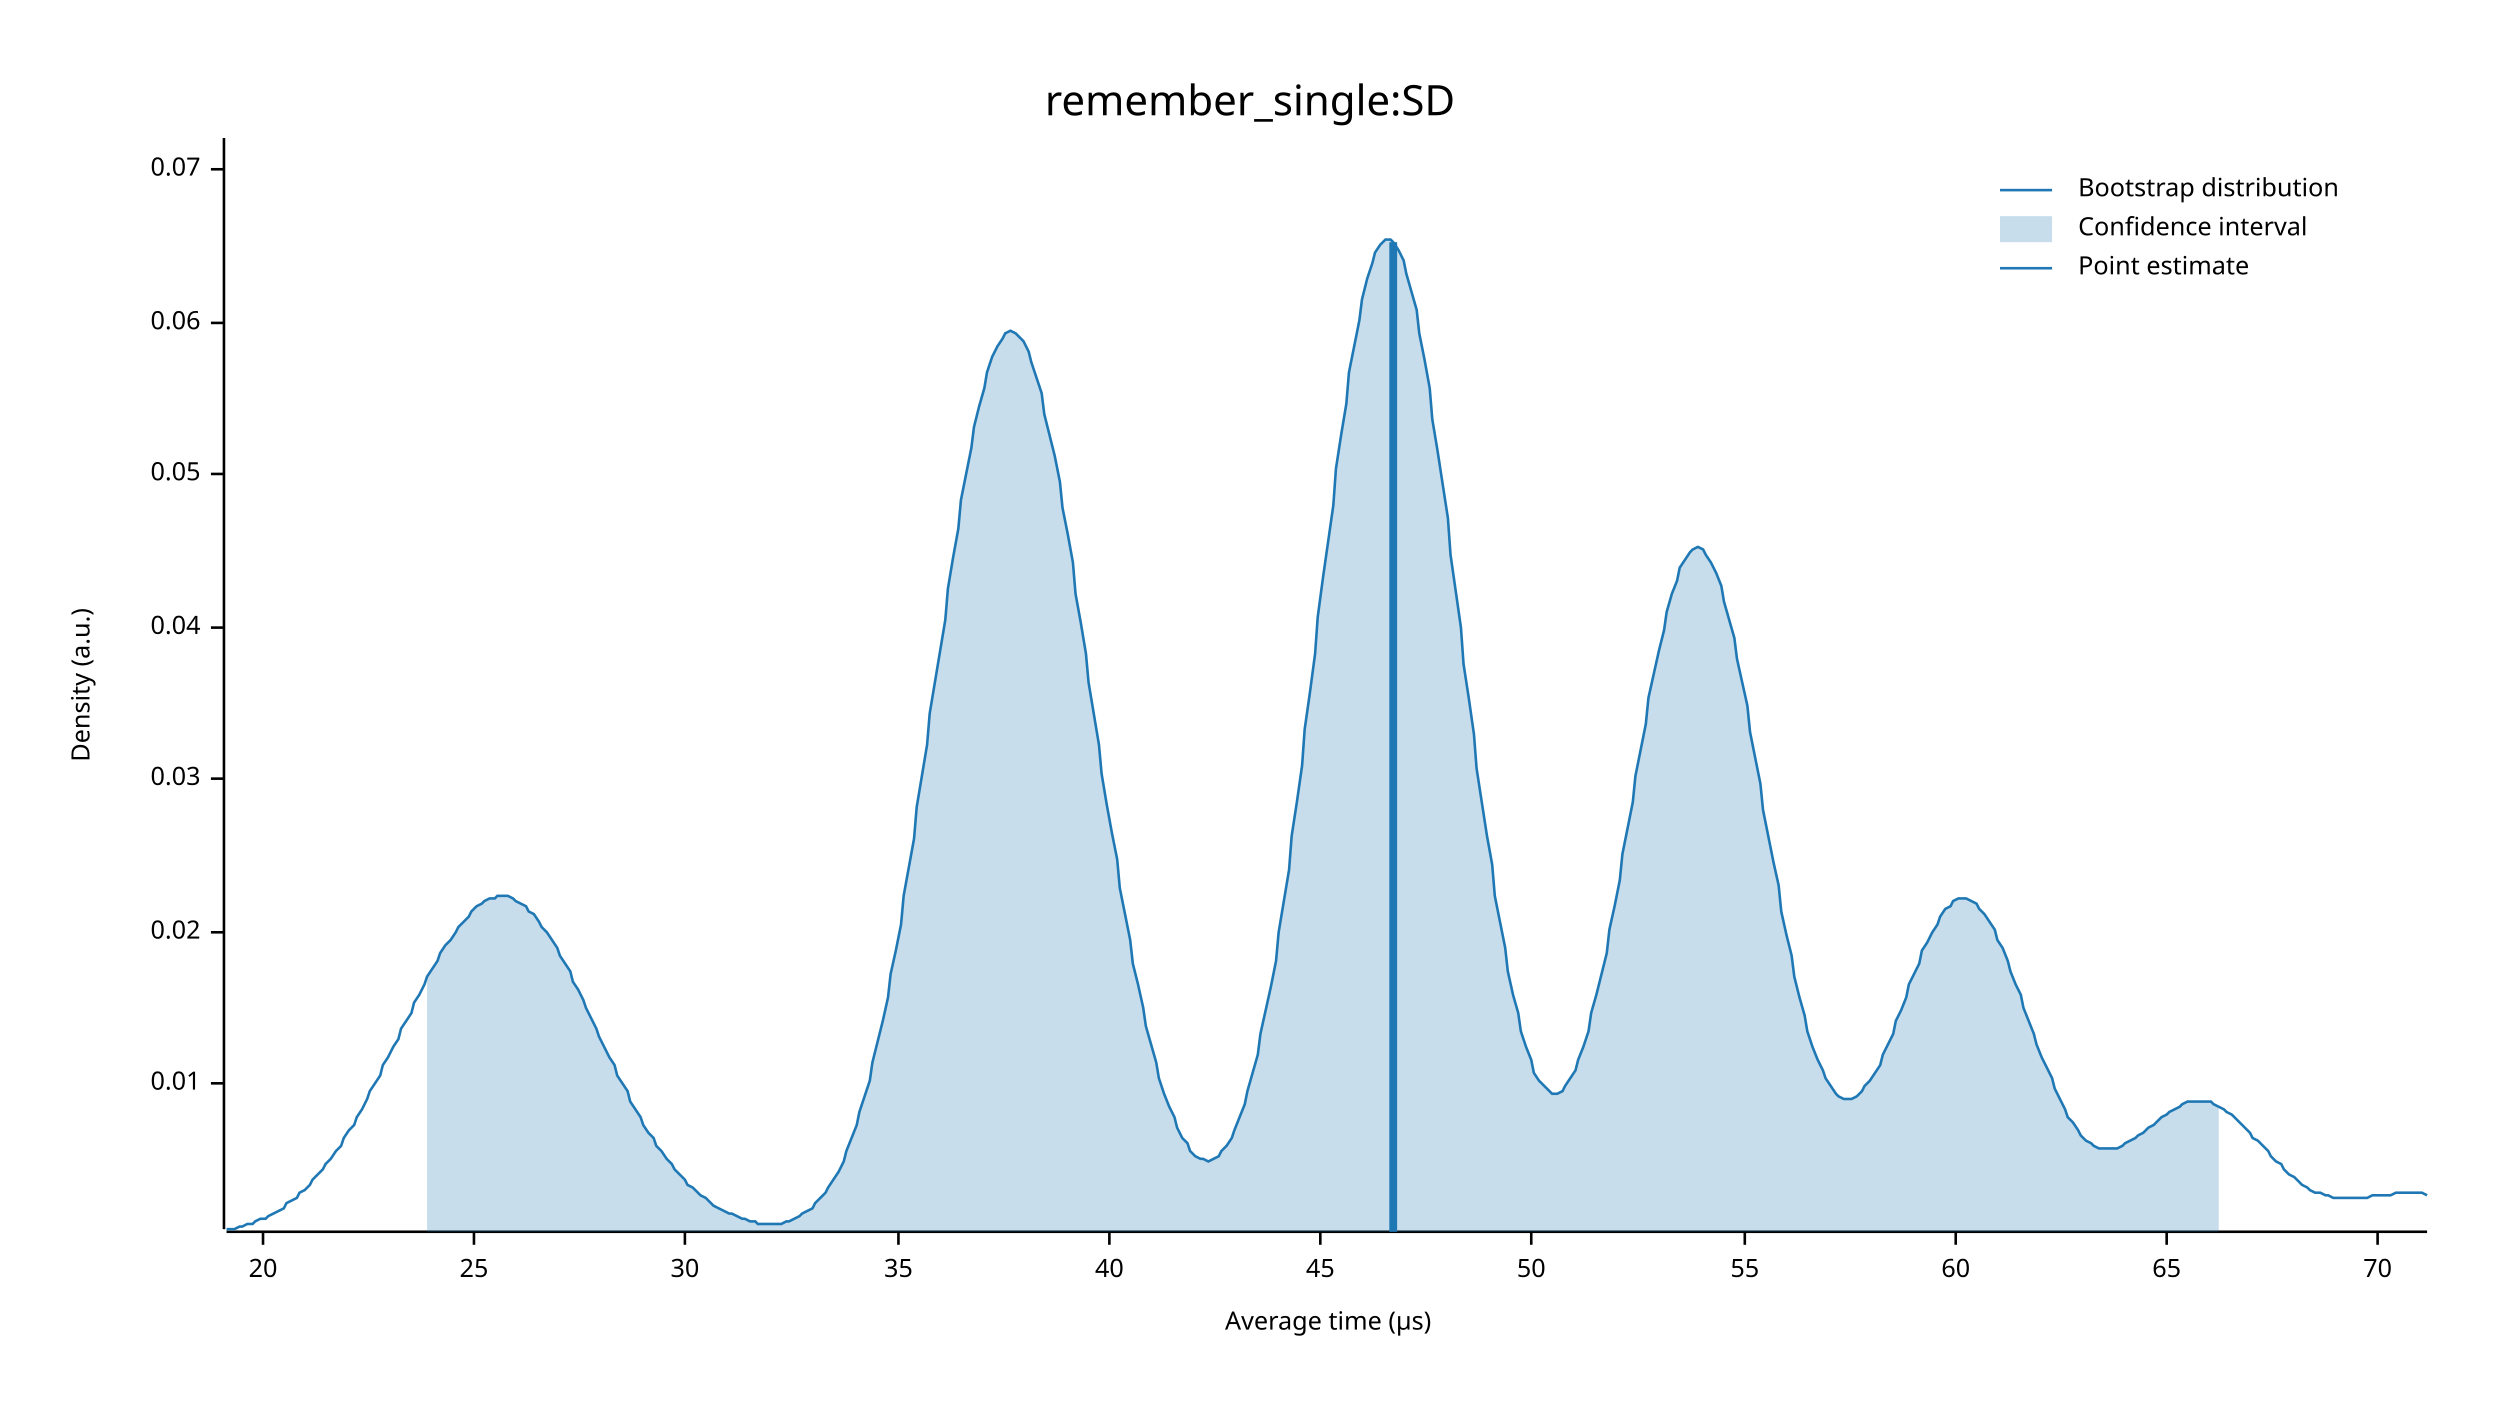
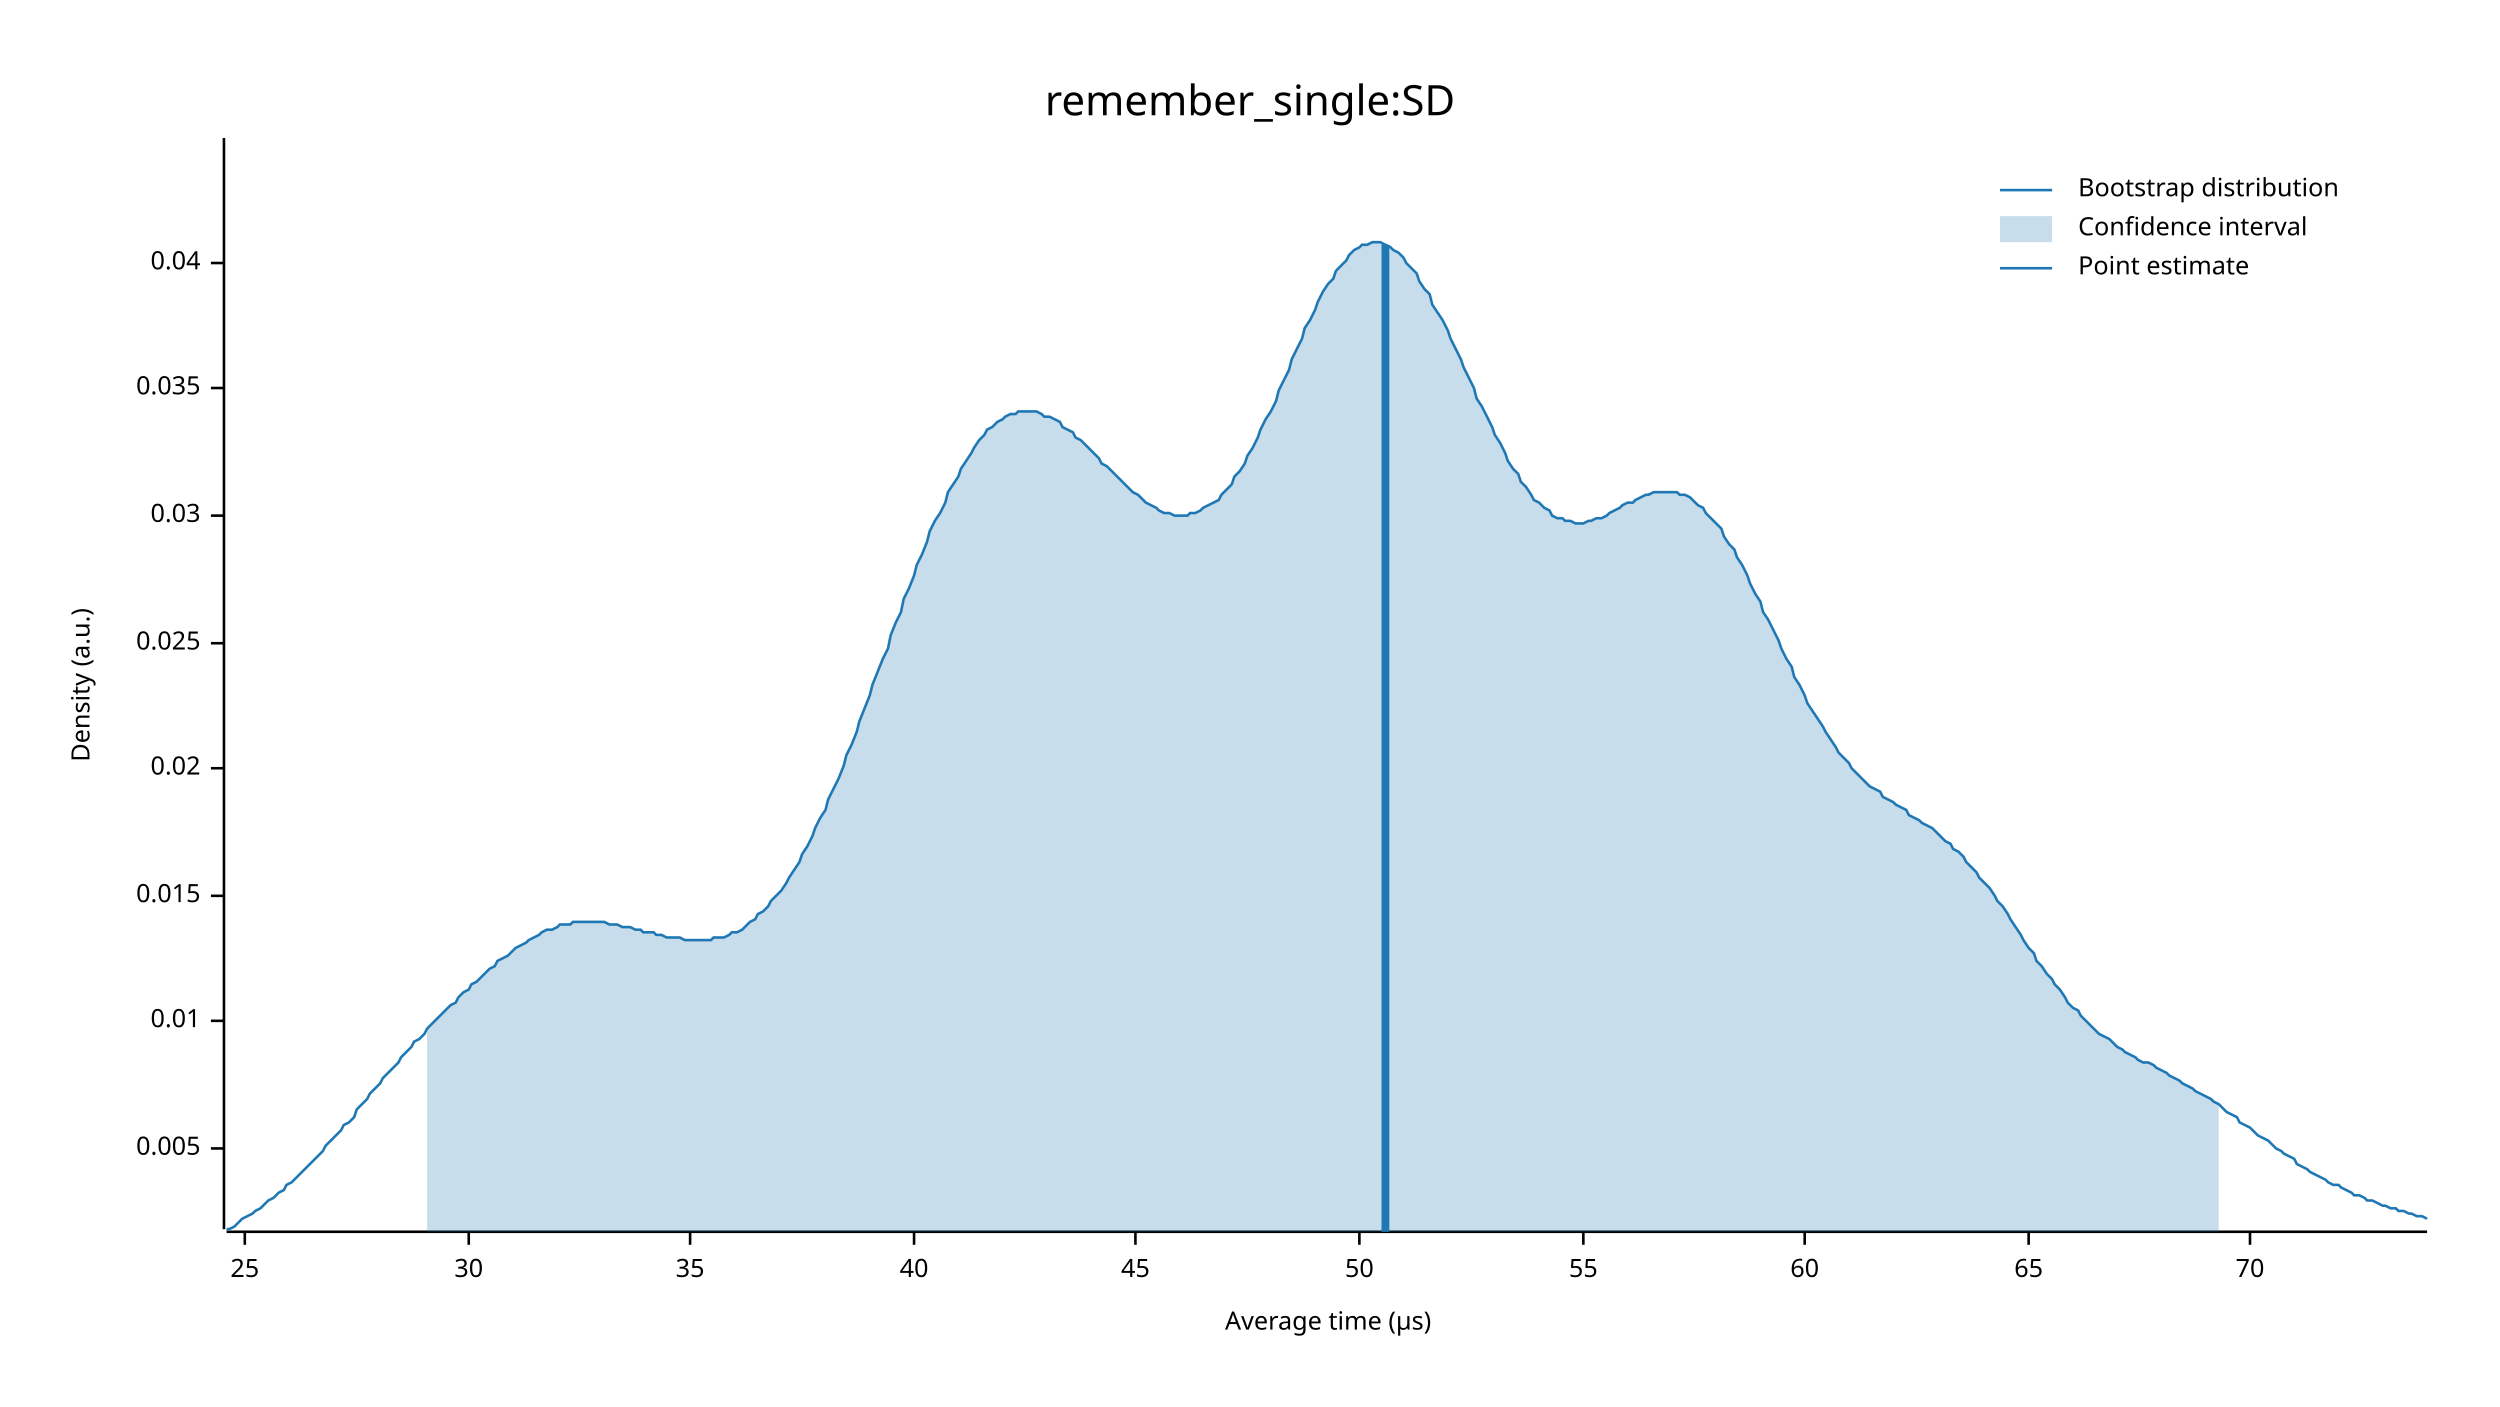
<svg xmlns="http://www.w3.org/2000/svg" width="960" height="540" viewBox="0 0 960 540">
  <text x="480" y="32" dy="0.76em" text-anchor="middle" font-family="sans-serif" font-size="16.129" opacity="1" fill="#000000">
remember_single:SD
</text>
  <text x="27" y="263" dy="0.76em" text-anchor="middle" font-family="sans-serif" font-size="9.677" opacity="1" fill="#000000" transform="rotate(270, 27, 263)">
Density (a.u.)
</text>
  <text x="510" y="513" dy="-0.5ex" text-anchor="middle" font-family="sans-serif" font-size="9.677" opacity="1" fill="#000000">
Average time (µs)
</text>
  <polyline fill="none" opacity="1" stroke="#000000" stroke-width="1" points="86,53 86,472 " />
-   <text x="77" y="416" dy="0.5ex" text-anchor="end" font-family="sans-serif" font-size="9.677" opacity="1" fill="#000000">
+   <text x="77" y="441" dy="0.5ex" text-anchor="end" font-family="sans-serif" font-size="9.677" opacity="1" fill="#000000">
+ 0.005
+ </text>
+   <polyline fill="none" opacity="1" stroke="#000000" stroke-width="1" points="81,441 86,441 " />
+   <text x="77" y="392" dy="0.5ex" text-anchor="end" font-family="sans-serif" font-size="9.677" opacity="1" fill="#000000">
0.01
</text>
-   <polyline fill="none" opacity="1" stroke="#000000" stroke-width="1" points="81,416 86,416 " />
-   <text x="77" y="358" dy="0.5ex" text-anchor="end" font-family="sans-serif" font-size="9.677" opacity="1" fill="#000000">
+   <polyline fill="none" opacity="1" stroke="#000000" stroke-width="1" points="81,392 86,392 " />
+   <text x="77" y="344" dy="0.5ex" text-anchor="end" font-family="sans-serif" font-size="9.677" opacity="1" fill="#000000">
+ 0.015
+ </text>
+   <polyline fill="none" opacity="1" stroke="#000000" stroke-width="1" points="81,344 86,344 " />
+   <text x="77" y="295" dy="0.5ex" text-anchor="end" font-family="sans-serif" font-size="9.677" opacity="1" fill="#000000">
0.02
</text>
-   <polyline fill="none" opacity="1" stroke="#000000" stroke-width="1" points="81,358 86,358 " />
-   <text x="77" y="299" dy="0.5ex" text-anchor="end" font-family="sans-serif" font-size="9.677" opacity="1" fill="#000000">
+   <polyline fill="none" opacity="1" stroke="#000000" stroke-width="1" points="81,295 86,295 " />
+   <text x="77" y="247" dy="0.5ex" text-anchor="end" font-family="sans-serif" font-size="9.677" opacity="1" fill="#000000">
+ 0.025
+ </text>
+   <polyline fill="none" opacity="1" stroke="#000000" stroke-width="1" points="81,247 86,247 " />
+   <text x="77" y="198" dy="0.5ex" text-anchor="end" font-family="sans-serif" font-size="9.677" opacity="1" fill="#000000">
0.03
</text>
-   <polyline fill="none" opacity="1" stroke="#000000" stroke-width="1" points="81,299 86,299 " />
-   <text x="77" y="241" dy="0.5ex" text-anchor="end" font-family="sans-serif" font-size="9.677" opacity="1" fill="#000000">
+   <polyline fill="none" opacity="1" stroke="#000000" stroke-width="1" points="81,198 86,198 " />
+   <text x="77" y="149" dy="0.5ex" text-anchor="end" font-family="sans-serif" font-size="9.677" opacity="1" fill="#000000">
+ 0.035
+ </text>
+   <polyline fill="none" opacity="1" stroke="#000000" stroke-width="1" points="81,149 86,149 " />
+   <text x="77" y="101" dy="0.5ex" text-anchor="end" font-family="sans-serif" font-size="9.677" opacity="1" fill="#000000">
0.04
</text>
-   <polyline fill="none" opacity="1" stroke="#000000" stroke-width="1" points="81,241 86,241 " />
-   <text x="77" y="182" dy="0.5ex" text-anchor="end" font-family="sans-serif" font-size="9.677" opacity="1" fill="#000000">
- 0.05
- </text>
-   <polyline fill="none" opacity="1" stroke="#000000" stroke-width="1" points="81,182 86,182 " />
-   <text x="77" y="124" dy="0.5ex" text-anchor="end" font-family="sans-serif" font-size="9.677" opacity="1" fill="#000000">
- 0.06
- </text>
-   <polyline fill="none" opacity="1" stroke="#000000" stroke-width="1" points="81,124 86,124 " />
-   <text x="77" y="65" dy="0.5ex" text-anchor="end" font-family="sans-serif" font-size="9.677" opacity="1" fill="#000000">
- 0.07
- </text>
-   <polyline fill="none" opacity="1" stroke="#000000" stroke-width="1" points="81,65 86,65 " />
+   <polyline fill="none" opacity="1" stroke="#000000" stroke-width="1" points="81,101 86,101 " />
  <polyline fill="none" opacity="1" stroke="#000000" stroke-width="1" points="87,473 932,473 " />
-   <text x="101" y="483" dy="0.76em" text-anchor="middle" font-family="sans-serif" font-size="9.677" opacity="1" fill="#000000">
- 20
- </text>
-   <polyline fill="none" opacity="1" stroke="#000000" stroke-width="1" points="101,473 101,478 " />
-   <text x="182" y="483" dy="0.76em" text-anchor="middle" font-family="sans-serif" font-size="9.677" opacity="1" fill="#000000">
+   <text x="94" y="483" dy="0.76em" text-anchor="middle" font-family="sans-serif" font-size="9.677" opacity="1" fill="#000000">
25
</text>
-   <polyline fill="none" opacity="1" stroke="#000000" stroke-width="1" points="182,473 182,478 " />
-   <text x="263" y="483" dy="0.76em" text-anchor="middle" font-family="sans-serif" font-size="9.677" opacity="1" fill="#000000">
+   <polyline fill="none" opacity="1" stroke="#000000" stroke-width="1" points="94,473 94,478 " />
+   <text x="180" y="483" dy="0.76em" text-anchor="middle" font-family="sans-serif" font-size="9.677" opacity="1" fill="#000000">
30
</text>
-   <polyline fill="none" opacity="1" stroke="#000000" stroke-width="1" points="263,473 263,478 " />
-   <text x="345" y="483" dy="0.76em" text-anchor="middle" font-family="sans-serif" font-size="9.677" opacity="1" fill="#000000">
+   <polyline fill="none" opacity="1" stroke="#000000" stroke-width="1" points="180,473 180,478 " />
+   <text x="265" y="483" dy="0.76em" text-anchor="middle" font-family="sans-serif" font-size="9.677" opacity="1" fill="#000000">
35
</text>
-   <polyline fill="none" opacity="1" stroke="#000000" stroke-width="1" points="345,473 345,478 " />
-   <text x="426" y="483" dy="0.76em" text-anchor="middle" font-family="sans-serif" font-size="9.677" opacity="1" fill="#000000">
+   <polyline fill="none" opacity="1" stroke="#000000" stroke-width="1" points="265,473 265,478 " />
+   <text x="351" y="483" dy="0.76em" text-anchor="middle" font-family="sans-serif" font-size="9.677" opacity="1" fill="#000000">
40
</text>
-   <polyline fill="none" opacity="1" stroke="#000000" stroke-width="1" points="426,473 426,478 " />
-   <text x="507" y="483" dy="0.76em" text-anchor="middle" font-family="sans-serif" font-size="9.677" opacity="1" fill="#000000">
+   <polyline fill="none" opacity="1" stroke="#000000" stroke-width="1" points="351,473 351,478 " />
+   <text x="436" y="483" dy="0.76em" text-anchor="middle" font-family="sans-serif" font-size="9.677" opacity="1" fill="#000000">
45
</text>
-   <polyline fill="none" opacity="1" stroke="#000000" stroke-width="1" points="507,473 507,478 " />
-   <text x="588" y="483" dy="0.76em" text-anchor="middle" font-family="sans-serif" font-size="9.677" opacity="1" fill="#000000">
+   <polyline fill="none" opacity="1" stroke="#000000" stroke-width="1" points="436,473 436,478 " />
+   <text x="522" y="483" dy="0.76em" text-anchor="middle" font-family="sans-serif" font-size="9.677" opacity="1" fill="#000000">
50
</text>
-   <polyline fill="none" opacity="1" stroke="#000000" stroke-width="1" points="588,473 588,478 " />
-   <text x="670" y="483" dy="0.76em" text-anchor="middle" font-family="sans-serif" font-size="9.677" opacity="1" fill="#000000">
+   <polyline fill="none" opacity="1" stroke="#000000" stroke-width="1" points="522,473 522,478 " />
+   <text x="608" y="483" dy="0.76em" text-anchor="middle" font-family="sans-serif" font-size="9.677" opacity="1" fill="#000000">
55
</text>
-   <polyline fill="none" opacity="1" stroke="#000000" stroke-width="1" points="670,473 670,478 " />
-   <text x="751" y="483" dy="0.76em" text-anchor="middle" font-family="sans-serif" font-size="9.677" opacity="1" fill="#000000">
+   <polyline fill="none" opacity="1" stroke="#000000" stroke-width="1" points="608,473 608,478 " />
+   <text x="693" y="483" dy="0.76em" text-anchor="middle" font-family="sans-serif" font-size="9.677" opacity="1" fill="#000000">
60
</text>
-   <polyline fill="none" opacity="1" stroke="#000000" stroke-width="1" points="751,473 751,478 " />
-   <text x="832" y="483" dy="0.76em" text-anchor="middle" font-family="sans-serif" font-size="9.677" opacity="1" fill="#000000">
+   <polyline fill="none" opacity="1" stroke="#000000" stroke-width="1" points="693,473 693,478 " />
+   <text x="779" y="483" dy="0.76em" text-anchor="middle" font-family="sans-serif" font-size="9.677" opacity="1" fill="#000000">
65
</text>
-   <polyline fill="none" opacity="1" stroke="#000000" stroke-width="1" points="832,473 832,478 " />
-   <text x="913" y="483" dy="0.76em" text-anchor="middle" font-family="sans-serif" font-size="9.677" opacity="1" fill="#000000">
+   <polyline fill="none" opacity="1" stroke="#000000" stroke-width="1" points="779,473 779,478 " />
+   <text x="864" y="483" dy="0.76em" text-anchor="middle" font-family="sans-serif" font-size="9.677" opacity="1" fill="#000000">
70
</text>
-   <polyline fill="none" opacity="1" stroke="#000000" stroke-width="1" points="913,473 913,478 " />
-   <polyline fill="none" opacity="1" stroke="#1F78B4" stroke-width="1" points="87,472 88,472 90,472 92,471 93,471 95,470 97,470 98,469 100,468 102,468 103,467 105,466 107,465 109,464 110,462 112,461 114,460 115,458 117,457 119,455 120,453 122,451 124,449 125,447 127,445 129,442 131,440 132,437 134,434 136,432 137,429 139,426 141,422 142,419 144,416 146,413 147,409 149,406 151,402 153,399 154,395 156,392 158,389 159,385 161,382 163,378 164,375 166,372 168,369 169,366 171,363 173,361 175,358 176,356 178,354 180,352 181,350 183,348 185,347 186,346 188,345 190,345 191,344 193,344 195,344 197,345 198,346 200,347 202,348 203,350 205,351 207,354 208,356 210,358 212,361 214,364 215,367 217,370 219,373 220,377 222,380 224,384 225,387 227,391 229,395 230,398 232,402 234,406 236,409 237,413 239,416 241,419 242,423 244,426 246,429 247,432 249,435 251,437 252,440 254,442 256,445 258,447 259,449 261,451 263,453 264,455 266,456 268,458 269,459 271,460 273,462 274,463 276,464 278,465 280,466 281,466 283,467 285,468 286,468 288,469 290,469 291,470 293,470 295,470 296,470 298,470 300,470 302,469 303,469 305,468 307,467 308,466 310,465 312,464 313,462 315,460 317,458 318,456 320,453 322,450 324,446 325,442 327,437 329,432 330,427 332,421 334,415 335,408 337,400 339,392 341,383 342,374 344,365 346,355 347,344 349,333 351,322 352,310 354,298 356,286 357,274 359,262 361,250 363,238 364,226 366,214 368,203 369,192 371,182 373,172 374,164 376,156 378,149 379,143 381,137 383,133 385,130 386,128 388,127 390,128 391,129 393,131 395,135 396,139 398,145 400,151 401,159 403,167 405,175 407,185 408,195 410,205 412,216 413,228 415,239 417,251 418,262 420,274 422,286 423,297 425,309 427,320 429,330 430,341 432,351 434,361 435,370 437,378 439,387 440,394 442,401 444,408 445,414 447,420 449,425 451,429 452,433 454,437 456,439 457,442 459,444 461,445 462,445 464,446 466,445 468,444 469,442 471,440 473,437 474,434 476,429 478,424 479,419 481,412 483,405 484,397 486,388 488,379 490,369 491,358 493,346 495,334 496,321 498,308 500,294 501,280 503,266 505,251 506,237 508,222 510,208 512,194 513,180 515,167 517,155 518,143 520,133 522,123 523,115 525,107 527,101 528,97 530,94 532,92 534,92 535,93 537,96 539,100 540,105 542,112 544,119 545,128 547,138 549,149 550,161 552,173 554,186 556,199 557,213 559,227 561,241 562,255 564,268 566,282 567,295 569,308 571,321 573,332 574,344 576,354 578,364 579,373 581,382 583,389 584,396 586,402 588,407 589,412 591,415 593,417 595,419 596,420 598,420 600,419 601,417 603,414 605,411 606,407 608,402 610,396 611,389 613,382 615,374 617,366 618,357 620,348 622,338 623,328 625,318 627,308 628,298 630,288 632,278 633,268 635,259 637,250 639,242 640,235 642,228 644,223 645,218 647,215 649,212 650,211 652,210 654,211 655,213 657,216 659,220 661,225 662,231 664,238 666,245 667,253 669,262 671,271 672,281 674,291 676,301 677,311 679,321 681,331 683,340 684,350 686,359 688,367 689,375 691,383 693,390 694,396 696,402 698,407 700,411 701,414 703,417 705,420 706,421 708,422 710,422 711,422 713,421 715,419 716,417 718,415 720,412 722,409 723,405 725,401 727,397 728,392 730,388 732,383 733,378 735,374 737,370 738,365 740,362 742,358 744,355 745,352 747,349 749,348 750,346 752,345 754,345 755,345 757,346 759,347 760,349 762,351 764,354 766,357 767,361 769,364 771,369 772,373 774,378 776,382 777,387 779,392 781,397 782,401 784,406 786,410 788,414 789,418 791,422 793,426 794,429 796,431 798,434 799,436 801,438 803,439 804,440 806,441 808,441 810,441 811,441 813,441 815,440 816,439 818,438 820,437 821,436 823,435 825,433 827,432 828,431 830,429 832,428 833,427 835,426 837,425 838,424 840,423 842,423 843,423 845,423 847,423 849,423 850,424 852,425 854,426 855,427 857,428 859,430 860,431 862,433 864,435 865,437 867,438 869,440 871,442 872,444 874,446 876,447 877,449 879,451 881,452 882,453 884,455 886,456 887,457 889,458 891,458 893,459 894,459 896,460 898,460 899,460 901,460 903,460 904,460 906,460 908,460 909,460 911,459 913,459 915,459 916,459 918,459 920,458 921,458 923,458 925,458 926,458 928,458 930,458 932,459 " />
-   <polygon opacity="0.25" fill="#1F78B4" points="164,375 166,372 168,369 169,366 171,363 173,361 175,358 176,356 178,354 180,352 181,350 183,348 185,347 186,346 188,345 190,345 191,344 193,344 195,344 197,345 198,346 200,347 202,348 203,350 205,351 207,354 208,356 210,358 212,361 214,364 215,367 217,370 219,373 220,377 222,380 224,384 225,387 227,391 229,395 230,398 232,402 234,406 236,409 237,413 239,416 241,419 242,423 244,426 246,429 247,432 249,435 251,437 252,440 254,442 256,445 258,447 259,449 261,451 263,453 264,455 266,456 268,458 269,459 271,460 273,462 274,463 276,464 278,465 280,466 281,466 283,467 285,468 286,468 288,469 290,469 291,470 293,470 295,470 296,470 298,470 300,470 302,469 303,469 305,468 307,467 308,466 310,465 312,464 313,462 315,460 317,458 318,456 320,453 322,450 324,446 325,442 327,437 329,432 330,427 332,421 334,415 335,408 337,400 339,392 341,383 342,374 344,365 346,355 347,344 349,333 351,322 352,310 354,298 356,286 357,274 359,262 361,250 363,238 364,226 366,214 368,203 369,192 371,182 373,172 374,164 376,156 378,149 379,143 381,137 383,133 385,130 386,128 388,127 390,128 391,129 393,131 395,135 396,139 398,145 400,151 401,159 403,167 405,175 407,185 408,195 410,205 412,216 413,228 415,239 417,251 418,262 420,274 422,286 423,297 425,309 427,320 429,330 430,341 432,351 434,361 435,370 437,378 439,387 440,394 442,401 444,408 445,414 447,420 449,425 451,429 452,433 454,437 456,439 457,442 459,444 461,445 462,445 464,446 466,445 468,444 469,442 471,440 473,437 474,434 476,429 478,424 479,419 481,412 483,405 484,397 486,388 488,379 490,369 491,358 493,346 495,334 496,321 498,308 500,294 501,280 503,266 505,251 506,237 508,222 510,208 512,194 513,180 515,167 517,155 518,143 520,133 522,123 523,115 525,107 527,101 528,97 530,94 532,92 534,92 535,93 537,96 539,100 540,105 542,112 544,119 545,128 547,138 549,149 550,161 552,173 554,186 556,199 557,213 559,227 561,241 562,255 564,268 566,282 567,295 569,308 571,321 573,332 574,344 576,354 578,364 579,373 581,382 583,389 584,396 586,402 588,407 589,412 591,415 593,417 595,419 596,420 598,420 600,419 601,417 603,414 605,411 606,407 608,402 610,396 611,389 613,382 615,374 617,366 618,357 620,348 622,338 623,328 625,318 627,308 628,298 630,288 632,278 633,268 635,259 637,250 639,242 640,235 642,228 644,223 645,218 647,215 649,212 650,211 652,210 654,211 655,213 657,216 659,220 661,225 662,231 664,238 666,245 667,253 669,262 671,271 672,281 674,291 676,301 677,311 679,321 681,331 683,340 684,350 686,359 688,367 689,375 691,383 693,390 694,396 696,402 698,407 700,411 701,414 703,417 705,420 706,421 708,422 710,422 711,422 713,421 715,419 716,417 718,415 720,412 722,409 723,405 725,401 727,397 728,392 730,388 732,383 733,378 735,374 737,370 738,365 740,362 742,358 744,355 745,352 747,349 749,348 750,346 752,345 754,345 755,345 757,346 759,347 760,349 762,351 764,354 766,357 767,361 769,364 771,369 772,373 774,378 776,382 777,387 779,392 781,397 782,401 784,406 786,410 788,414 789,418 791,422 793,426 794,429 796,431 798,434 799,436 801,438 803,439 804,440 806,441 808,441 810,441 811,441 813,441 815,440 816,439 818,438 820,437 821,436 823,435 825,433 827,432 828,431 830,429 832,428 833,427 835,426 837,425 838,424 840,423 842,423 843,423 845,423 847,423 849,423 850,424 852,425 852,473 164,473 " />
-   <polyline fill="none" opacity="1" stroke="#1F78B4" stroke-width="3" points="535,473 535,93 " />
+   <polyline fill="none" opacity="1" stroke="#000000" stroke-width="1" points="864,473 864,478 " />
+   <polyline fill="none" opacity="1" stroke="#1F78B4" stroke-width="1" points="87,472 88,472 90,471 92,469 93,468 95,467 97,466 98,465 100,464 102,462 103,461 105,460 107,458 109,457 110,455 112,454 114,452 115,451 117,449 119,447 120,446 122,444 124,442 125,440 127,438 129,436 131,434 132,432 134,431 136,429 137,426 139,424 141,422 142,420 144,418 146,416 147,414 149,412 151,410 153,408 154,406 156,404 158,402 159,400 161,399 163,397 164,395 166,393 168,391 169,390 171,388 173,386 175,385 176,383 178,381 180,380 181,378 183,377 185,375 186,374 188,372 190,371 191,369 193,368 195,367 197,365 198,364 200,363 202,362 203,361 205,360 207,359 208,358 210,357 212,357 214,356 215,355 217,355 219,355 220,354 222,354 224,354 225,354 227,354 229,354 230,354 232,354 234,355 236,355 237,355 239,356 241,356 242,356 244,357 246,357 247,358 249,358 251,358 252,359 254,359 256,360 258,360 259,360 261,360 263,361 264,361 266,361 268,361 269,361 271,361 273,361 274,360 276,360 278,360 280,359 281,358 283,358 285,357 286,356 288,354 290,353 291,351 293,350 295,348 296,346 298,344 300,342 302,339 303,337 305,334 307,331 308,328 310,325 312,321 313,318 315,314 317,311 318,307 320,303 322,299 324,294 325,290 327,286 329,281 330,277 332,272 334,267 335,263 337,258 339,253 341,249 342,244 344,239 346,235 347,230 349,226 351,221 352,217 354,213 356,208 357,204 359,200 361,197 363,193 364,189 366,186 368,183 369,180 371,177 373,174 374,172 376,169 378,167 379,165 381,164 383,162 385,161 386,160 388,159 390,159 391,158 393,158 395,158 396,158 398,158 400,159 401,160 403,160 405,161 407,162 408,164 410,165 412,166 413,168 415,169 417,171 418,172 420,174 422,176 423,178 425,179 427,181 429,183 430,184 432,186 434,188 435,189 437,190 439,192 440,193 442,194 444,195 445,196 447,197 449,197 451,198 452,198 454,198 456,198 457,197 459,197 461,196 462,195 464,194 466,193 468,192 469,190 471,188 473,186 474,183 476,181 478,178 479,175 481,172 483,168 484,165 486,161 488,158 490,154 491,150 493,146 495,142 496,138 498,134 500,130 501,126 503,123 505,119 506,116 508,112 510,109 512,107 513,104 515,102 517,100 518,98 520,96 522,95 523,94 525,94 527,93 528,93 530,93 532,94 534,95 535,96 537,97 539,99 540,101 542,103 544,105 545,108 547,111 549,113 550,117 552,120 554,123 556,127 557,130 559,134 561,138 562,141 564,145 566,149 567,153 569,156 571,160 573,164 574,167 576,170 578,174 579,177 581,180 583,182 584,185 586,187 588,190 589,192 591,193 593,195 595,196 596,198 598,199 600,199 601,200 603,200 605,201 606,201 608,201 610,200 611,200 613,199 615,199 617,198 618,197 620,196 622,195 623,194 625,193 627,193 628,192 630,191 632,190 633,190 635,189 637,189 639,189 640,189 642,189 644,189 645,190 647,190 649,191 650,192 652,194 654,195 655,197 657,199 659,201 661,203 662,206 664,209 666,211 667,214 669,217 671,221 672,224 674,228 676,231 677,235 679,238 681,242 683,246 684,249 686,253 688,256 689,260 691,263 693,267 694,270 696,273 698,276 700,279 701,281 703,284 705,287 706,289 708,291 710,293 711,295 713,297 715,299 716,300 718,302 720,303 722,304 723,306 725,307 727,308 728,309 730,310 732,311 733,313 735,314 737,315 738,316 740,317 742,318 744,320 745,321 747,323 749,324 750,326 752,327 754,329 755,331 757,333 759,335 760,337 762,339 764,341 766,344 767,346 769,348 771,351 772,353 774,356 776,359 777,361 779,364 781,366 782,369 784,371 786,374 788,376 789,378 791,380 793,383 794,385 796,387 798,388 799,390 801,392 803,394 804,395 806,397 808,398 810,399 811,400 813,402 815,403 816,404 818,405 820,406 821,407 823,408 825,408 827,409 828,410 830,411 832,412 833,413 835,414 837,415 838,416 840,417 842,418 843,419 845,420 847,421 849,422 850,423 852,424 854,426 855,427 857,428 859,429 860,431 862,432 864,433 865,434 867,436 869,437 871,438 872,439 874,441 876,442 877,443 879,444 881,445 882,447 884,448 886,449 887,450 889,451 891,452 893,453 894,454 896,455 898,455 899,456 901,457 903,458 904,459 906,459 908,460 909,461 911,461 913,462 915,463 916,463 918,464 920,464 921,465 923,465 925,466 926,466 928,467 930,467 932,468 " />
+   <polygon opacity="0.25" fill="#1F78B4" points="164,395 166,393 168,391 169,390 171,388 173,386 175,385 176,383 178,381 180,380 181,378 183,377 185,375 186,374 188,372 190,371 191,369 193,368 195,367 197,365 198,364 200,363 202,362 203,361 205,360 207,359 208,358 210,357 212,357 214,356 215,355 217,355 219,355 220,354 222,354 224,354 225,354 227,354 229,354 230,354 232,354 234,355 236,355 237,355 239,356 241,356 242,356 244,357 246,357 247,358 249,358 251,358 252,359 254,359 256,360 258,360 259,360 261,360 263,361 264,361 266,361 268,361 269,361 271,361 273,361 274,360 276,360 278,360 280,359 281,358 283,358 285,357 286,356 288,354 290,353 291,351 293,350 295,348 296,346 298,344 300,342 302,339 303,337 305,334 307,331 308,328 310,325 312,321 313,318 315,314 317,311 318,307 320,303 322,299 324,294 325,290 327,286 329,281 330,277 332,272 334,267 335,263 337,258 339,253 341,249 342,244 344,239 346,235 347,230 349,226 351,221 352,217 354,213 356,208 357,204 359,200 361,197 363,193 364,189 366,186 368,183 369,180 371,177 373,174 374,172 376,169 378,167 379,165 381,164 383,162 385,161 386,160 388,159 390,159 391,158 393,158 395,158 396,158 398,158 400,159 401,160 403,160 405,161 407,162 408,164 410,165 412,166 413,168 415,169 417,171 418,172 420,174 422,176 423,178 425,179 427,181 429,183 430,184 432,186 434,188 435,189 437,190 439,192 440,193 442,194 444,195 445,196 447,197 449,197 451,198 452,198 454,198 456,198 457,197 459,197 461,196 462,195 464,194 466,193 468,192 469,190 471,188 473,186 474,183 476,181 478,178 479,175 481,172 483,168 484,165 486,161 488,158 490,154 491,150 493,146 495,142 496,138 498,134 500,130 501,126 503,123 505,119 506,116 508,112 510,109 512,107 513,104 515,102 517,100 518,98 520,96 522,95 523,94 525,94 527,93 528,93 530,93 532,94 534,95 535,96 537,97 539,99 540,101 542,103 544,105 545,108 547,111 549,113 550,117 552,120 554,123 556,127 557,130 559,134 561,138 562,141 564,145 566,149 567,153 569,156 571,160 573,164 574,167 576,170 578,174 579,177 581,180 583,182 584,185 586,187 588,190 589,192 591,193 593,195 595,196 596,198 598,199 600,199 601,200 603,200 605,201 606,201 608,201 610,200 611,200 613,199 615,199 617,198 618,197 620,196 622,195 623,194 625,193 627,193 628,192 630,191 632,190 633,190 635,189 637,189 639,189 640,189 642,189 644,189 645,190 647,190 649,191 650,192 652,194 654,195 655,197 657,199 659,201 661,203 662,206 664,209 666,211 667,214 669,217 671,221 672,224 674,228 676,231 677,235 679,238 681,242 683,246 684,249 686,253 688,256 689,260 691,263 693,267 694,270 696,273 698,276 700,279 701,281 703,284 705,287 706,289 708,291 710,293 711,295 713,297 715,299 716,300 718,302 720,303 722,304 723,306 725,307 727,308 728,309 730,310 732,311 733,313 735,314 737,315 738,316 740,317 742,318 744,320 745,321 747,323 749,324 750,326 752,327 754,329 755,331 757,333 759,335 760,337 762,339 764,341 766,344 767,346 769,348 771,351 772,353 774,356 776,359 777,361 779,364 781,366 782,369 784,371 786,374 788,376 789,378 791,380 793,383 794,385 796,387 798,388 799,390 801,392 803,394 804,395 806,397 808,398 810,399 811,400 813,402 815,403 816,404 818,405 820,406 821,407 823,408 825,408 827,409 828,410 830,411 832,412 833,413 835,414 837,415 838,416 840,417 842,418 843,419 845,420 847,421 849,422 850,423 852,424 852,473 164,473 " />
+   <polyline fill="none" opacity="1" stroke="#1F78B4" stroke-width="3" points="532,473 532,94 " />
  <text x="798" y="68" dy="0.76em" text-anchor="start" font-family="sans-serif" font-size="9.677" opacity="1" fill="#000000">
Bootstrap distribution
</text>
  <text x="798" y="83" dy="0.76em" text-anchor="start" font-family="sans-serif" font-size="9.677" opacity="1" fill="#000000">
Confidence interval
</text>
  <text x="798" y="98" dy="0.76em" text-anchor="start" font-family="sans-serif" font-size="9.677" opacity="1" fill="#000000">
Point estimate
</text>
  <polyline fill="none" opacity="1" stroke="#1F78B4" stroke-width="1" points="768,73 788,73 " />
  <rect x="768" y="83" width="20" height="10" opacity="0.25" fill="#1F78B4" stroke="none" />
  <polyline fill="none" opacity="1" stroke="#1F78B4" stroke-width="1" points="768,103 788,103 " />
</svg>
